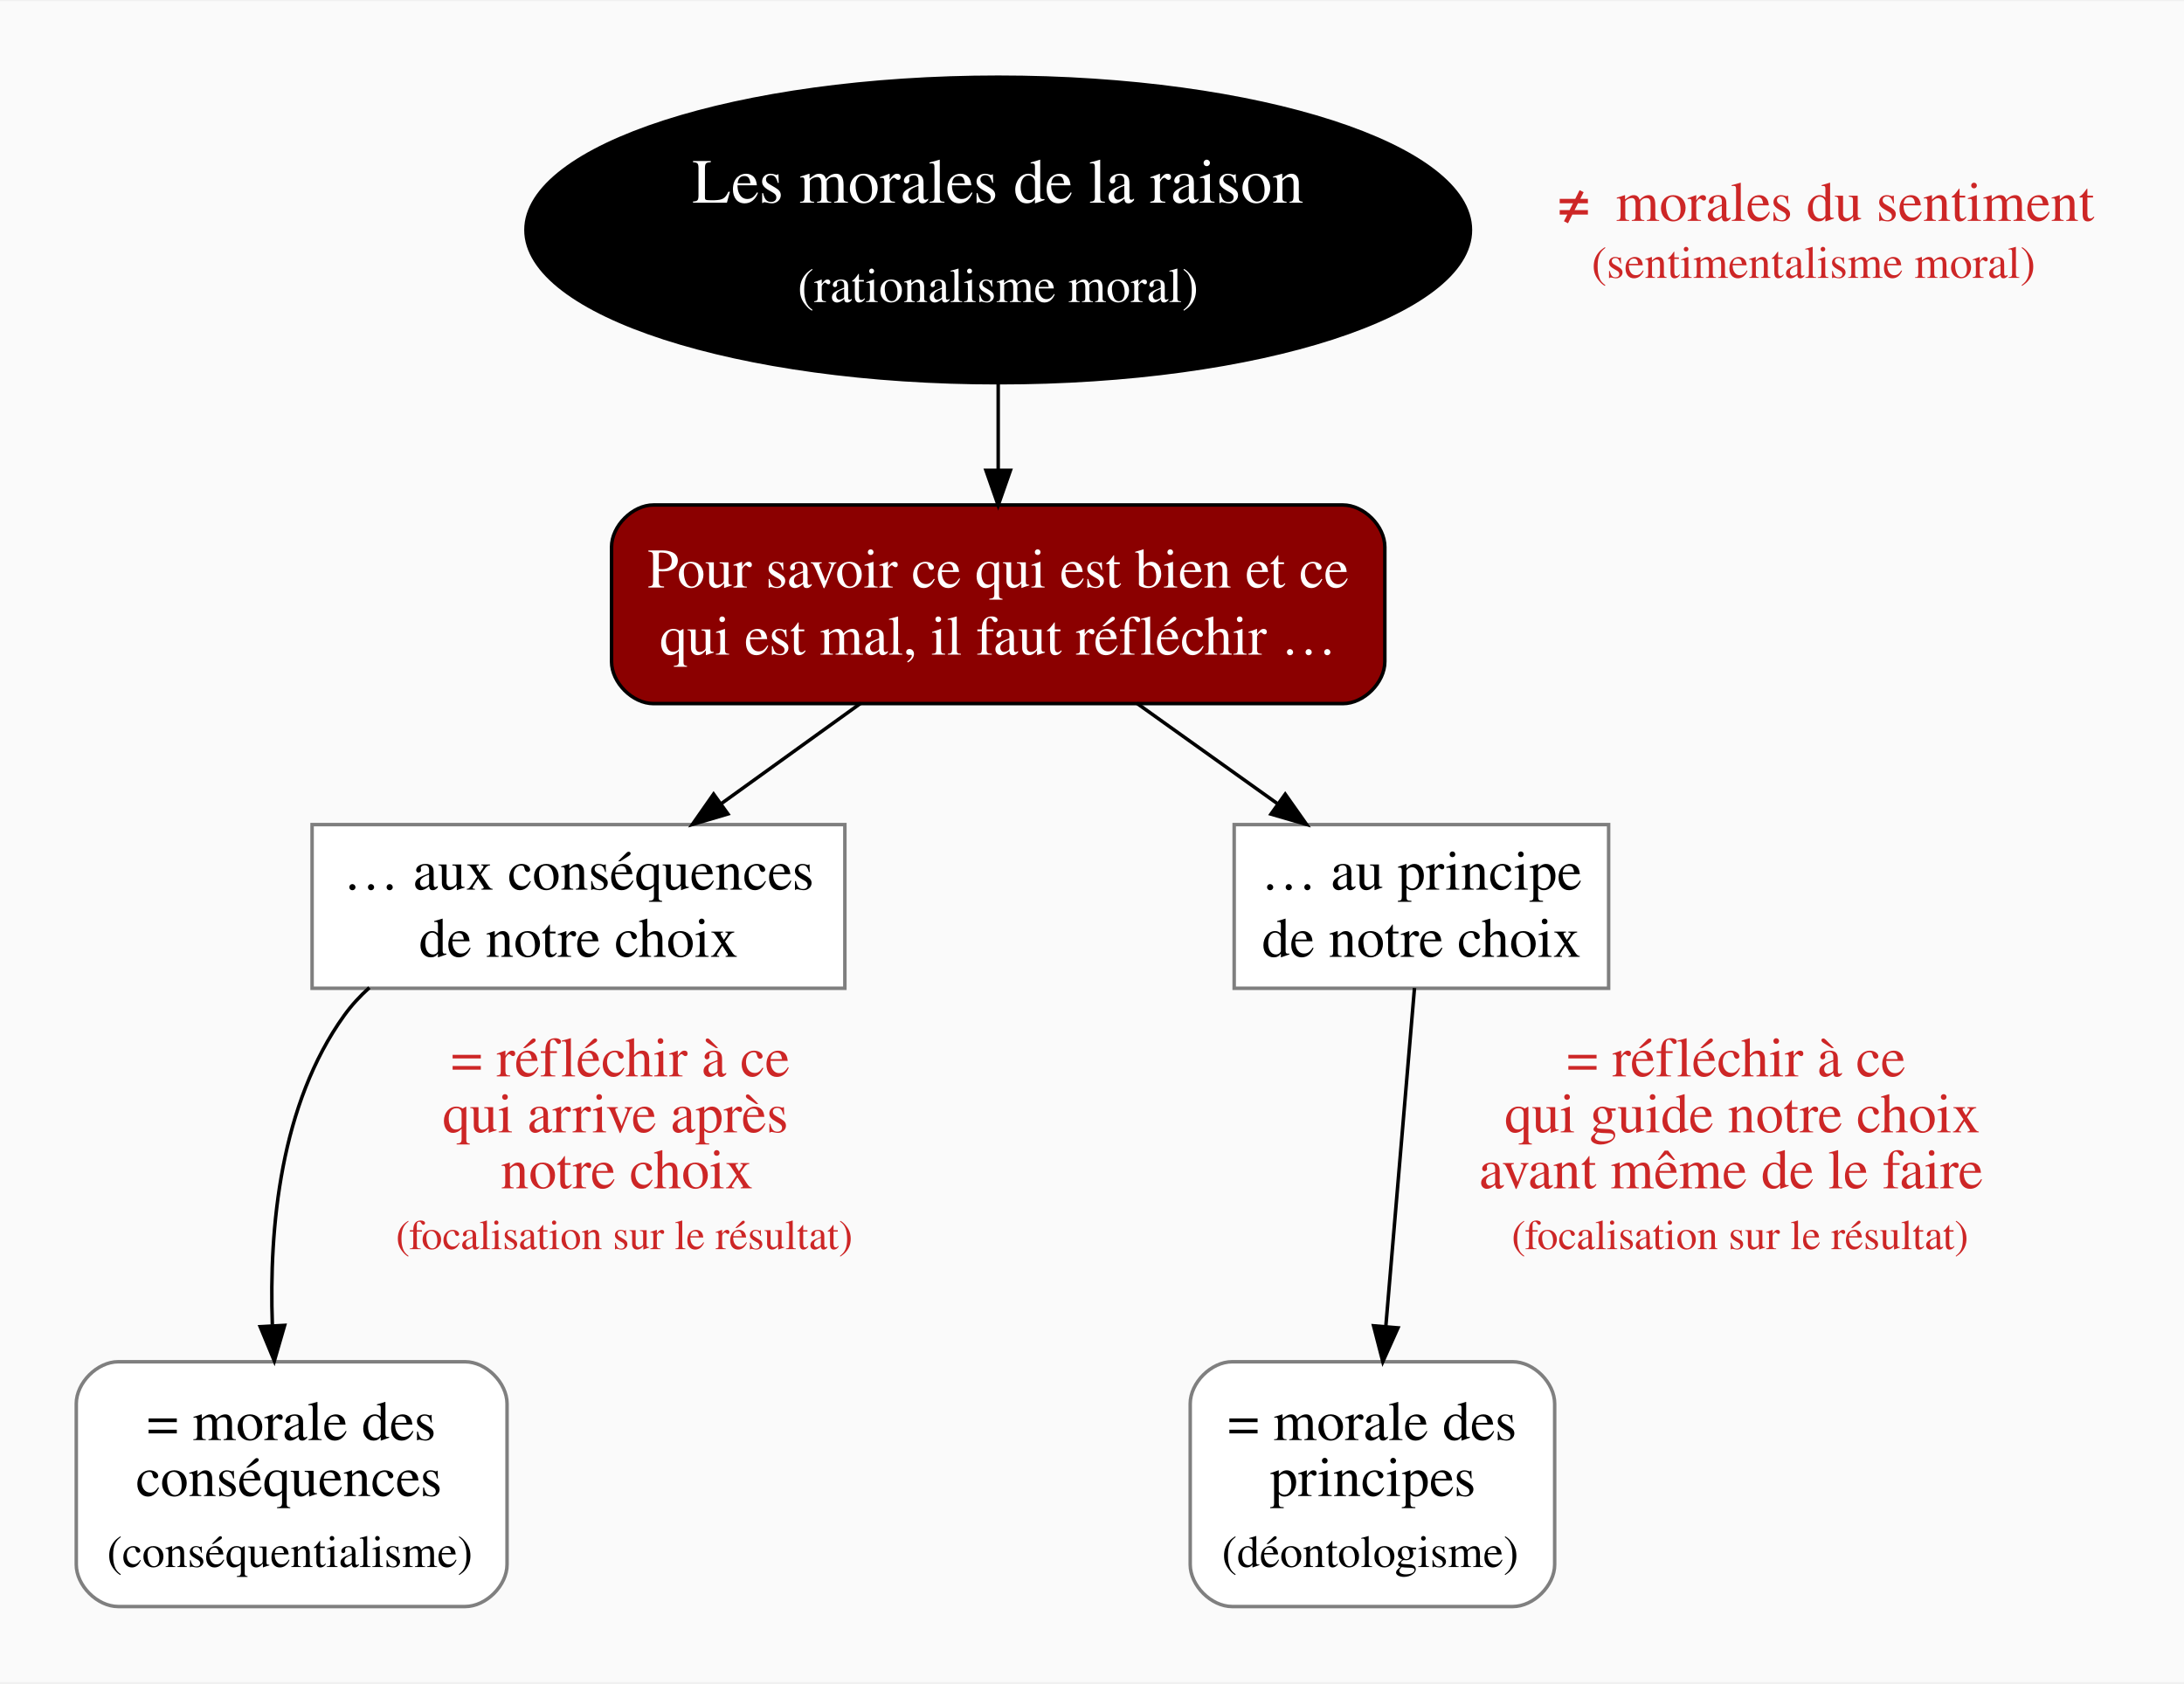
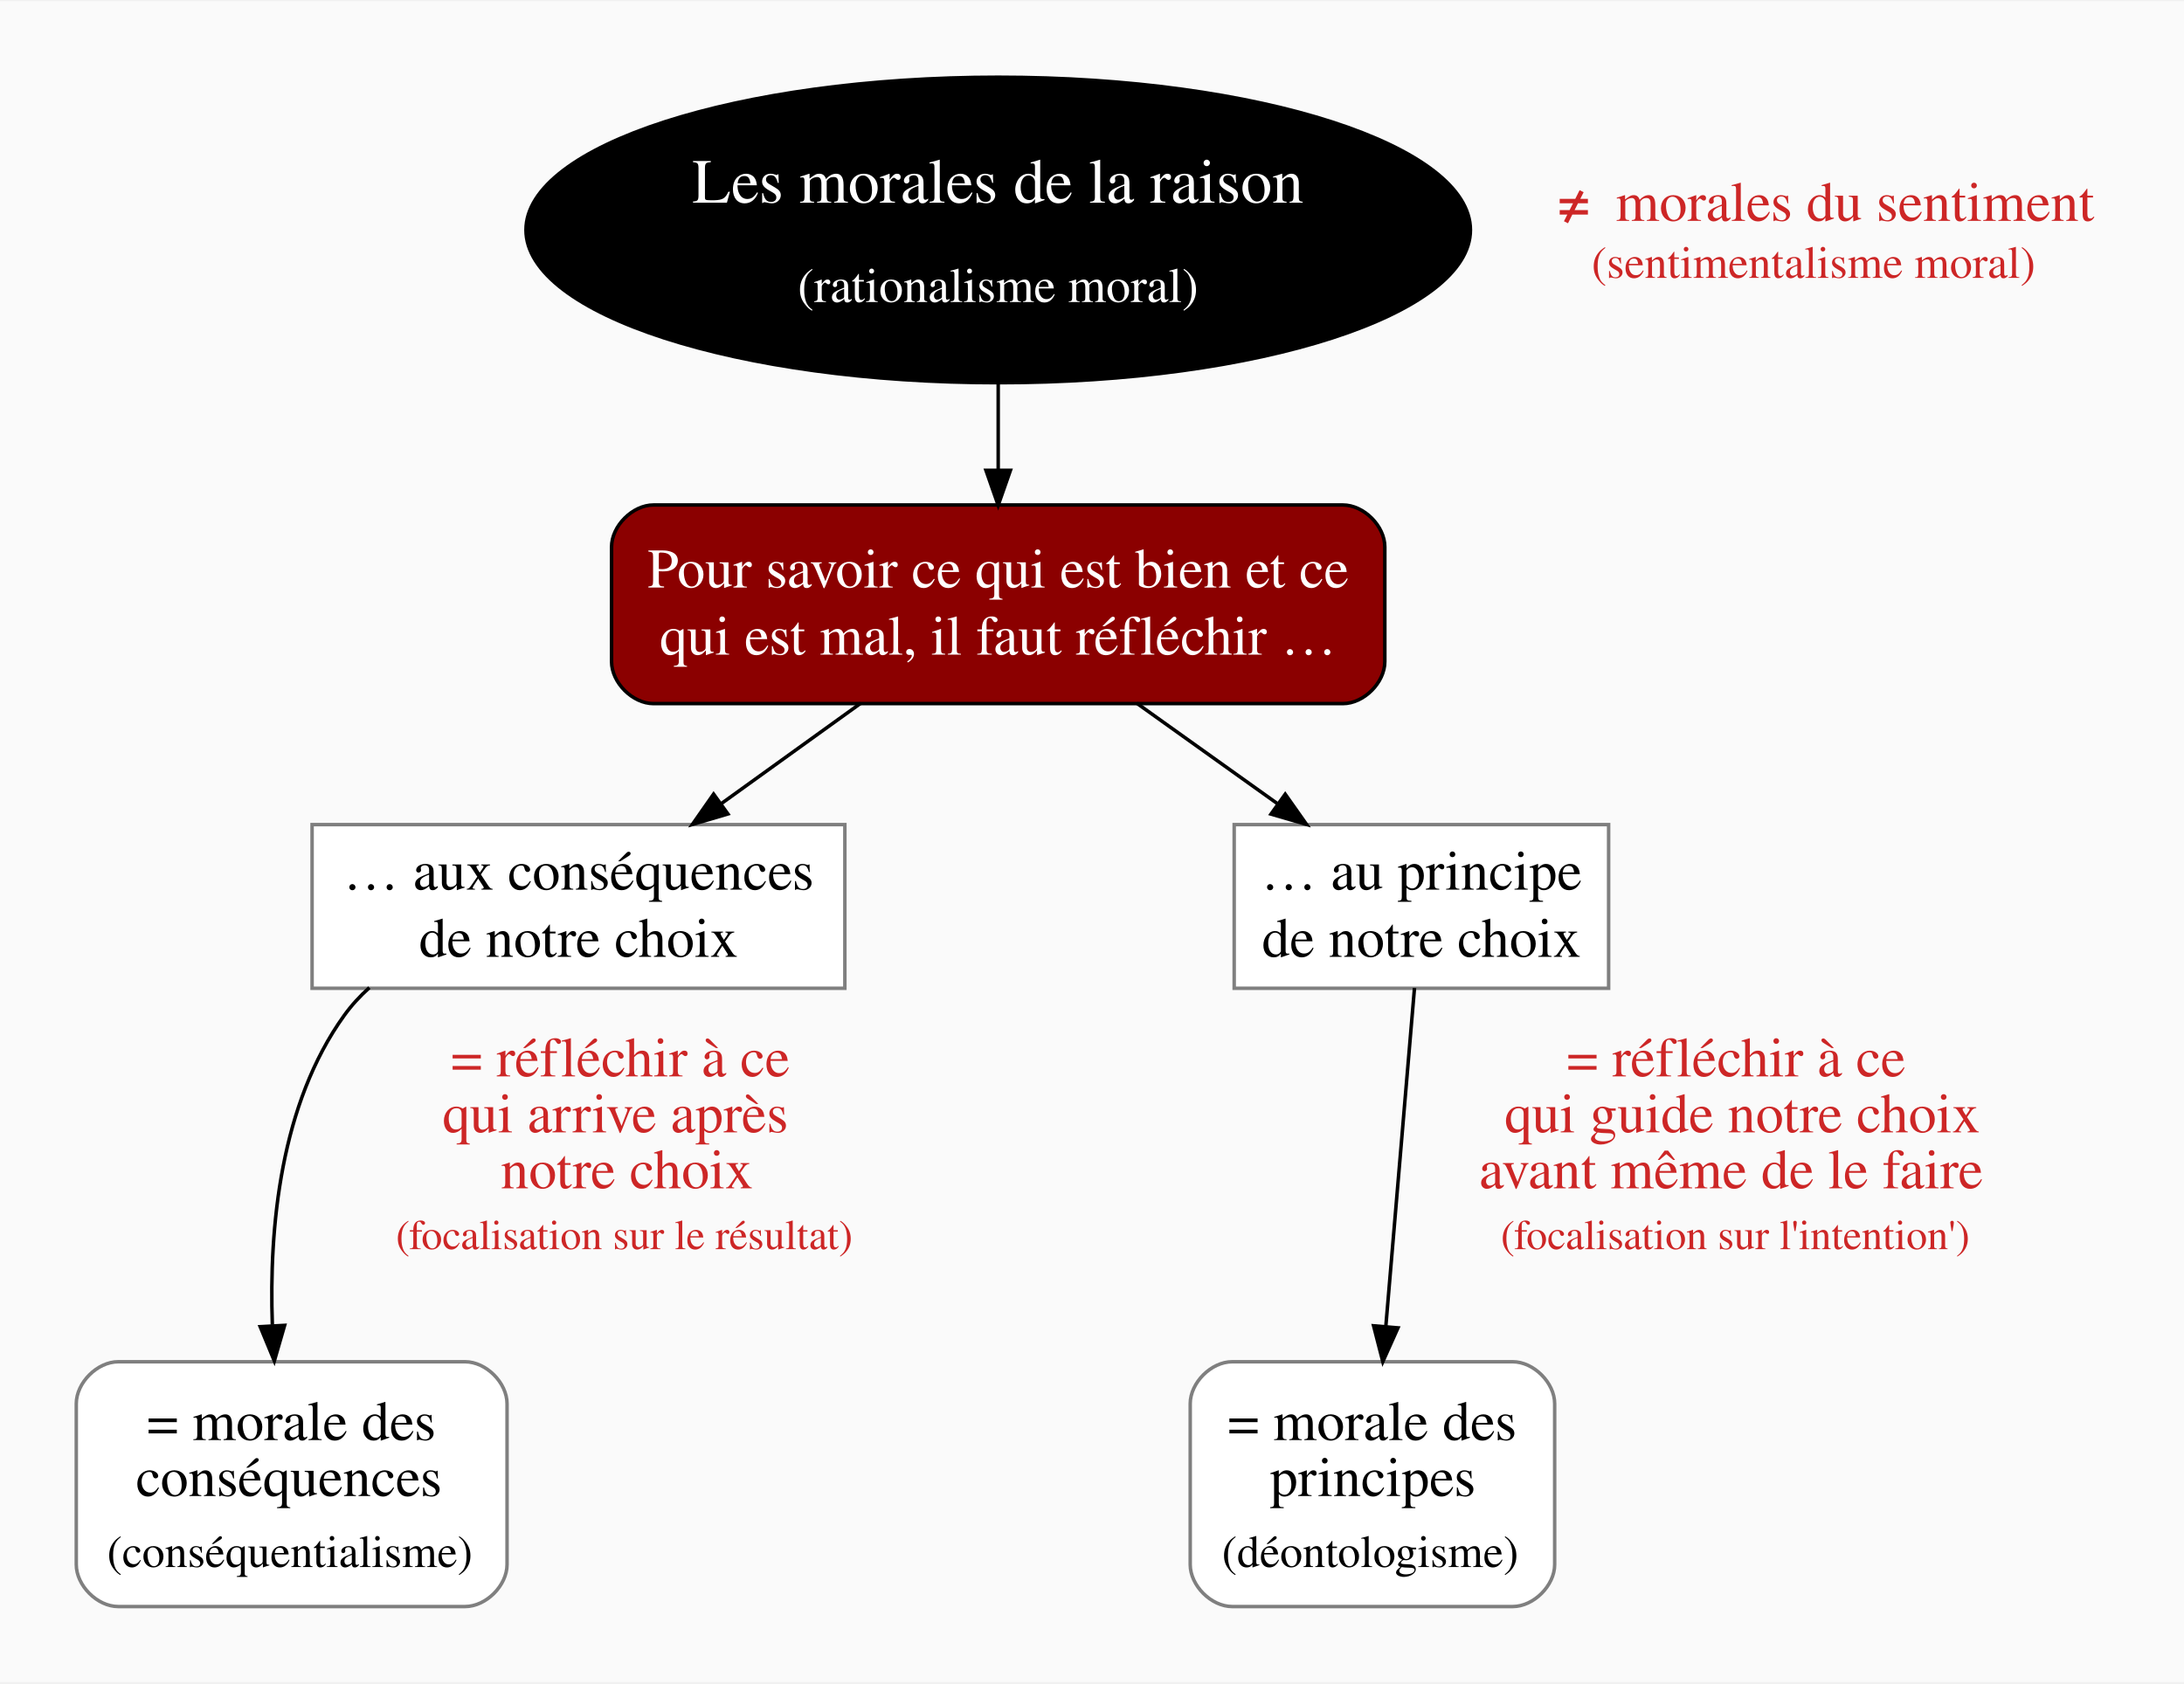
<svg xmlns="http://www.w3.org/2000/svg" width="624pt" height="481pt" viewBox="0.00 0.00 624.42 480.68">
  <g id="graph0" class="graph" transform="scale(1 1) rotate(0) translate(21.6 459.0812)">
    <polygon fill="#fafafa" stroke="transparent" points="-21.6,21.6 -21.6,-459.081 602.819,-459.081 602.819,21.6 -21.6,21.6" />
    <g id="node1" class="node">
      <ellipse fill="#000000" stroke="#000000" cx="263.79" cy="-393.641" rx="135.018" ry="43.682" />
      <text text-anchor="start" x="176.324" y="-401.441" font-family="Times,serif" font-size="18.00" fill="#ffffff">Les morales de la raison</text>
      <text text-anchor="start" x="206.45" y="-373.041" font-family="Times,serif" font-size="14.00" fill="#ffffff">(rationalisme moral)</text>
    </g>
    <g id="node2" class="node">
      <path fill="#8b0000" stroke="#000000" d="M362.333,-315.001C362.333,-315.001 165.246,-315.001 165.246,-315.001 159.246,-315.001 153.246,-309.001 153.246,-303.001 153.246,-303.001 153.246,-270.199 153.246,-270.199 153.246,-264.199 159.246,-258.199 165.246,-258.199 165.246,-258.199 362.333,-258.199 362.333,-258.199 368.333,-258.199 374.333,-264.199 374.333,-270.199 374.333,-270.199 374.333,-303.001 374.333,-303.001 374.333,-309.001 368.333,-315.001 362.333,-315.001" />
      <text text-anchor="middle" x="263.79" y="-291.4" font-family="Times,serif" font-size="16.00" fill="#ffffff">Pour savoir ce qui est bien et ce</text>
      <text text-anchor="middle" x="263.79" y="-272.2" font-family="Times,serif" font-size="16.00" fill="#ffffff">qui est mal, il faut réfléchir …</text>
    </g>
    <g id="edge1" class="edge">
      <path fill="none" stroke="#000000" d="M263.79,-349.794C263.79,-341.605 263.79,-333.103 263.79,-325.09" />
      <polygon fill="#000000" stroke="#000000" points="267.29,-324.905 263.79,-314.905 260.29,-324.905 267.29,-324.905" />
    </g>
    <g id="node7" class="node">
      <path fill="#fafafa" stroke="transparent" d="M569.149,-413.641C569.149,-413.641 424.43,-413.641 424.43,-413.641 418.43,-413.641 412.43,-407.641 412.43,-401.641 412.43,-401.641 412.43,-385.641 412.43,-385.641 412.43,-379.641 418.43,-373.641 424.43,-373.641 424.43,-373.641 569.149,-373.641 569.149,-373.641 575.149,-373.641 581.149,-379.641 581.149,-385.641 581.149,-385.641 581.149,-401.641 581.149,-401.641 581.149,-407.641 575.149,-413.641 569.149,-413.641" />
      <text text-anchor="start" x="420.36" y="-396.241" font-family="Times,serif" font-size="16.00" fill="#cd2626">≠ morales du sentiment</text>
      <text text-anchor="start" x="433.434" y="-379.941" font-family="Times,serif" font-size="13.00" fill="#cd2626">(sentimentalisme moral)</text>
    </g>
    <g id="node3" class="node">
      <polygon fill="#ffffff" stroke="#7f7f7f" points="219.951,-223.602 67.628,-223.602 67.628,-176.798 219.951,-176.798 219.951,-223.602" />
      <text text-anchor="middle" x="143.79" y="-205" font-family="Times,serif" font-size="16.00" fill="#000000">… aux conséquences</text>
      <text text-anchor="middle" x="143.79" y="-185.8" font-family="Times,serif" font-size="16.00" fill="#000000">de notre choix</text>
    </g>
    <g id="edge2" class="edge">
      <path fill="none" stroke="#000000" d="M224.497,-258.309C211.713,-249.105 197.499,-238.871 184.606,-229.588" />
      <polygon fill="#000000" stroke="#000000" points="186.513,-226.648 176.352,-223.645 182.423,-232.329 186.513,-226.648" />
    </g>
    <g id="node4" class="node">
      <polygon fill="#ffffff" stroke="#7f7f7f" points="438.317,-223.602 331.262,-223.602 331.262,-176.798 438.317,-176.798 438.317,-223.602" />
      <text text-anchor="middle" x="384.79" y="-205" font-family="Times,serif" font-size="16.00" fill="#000000">… au principe</text>
      <text text-anchor="middle" x="384.79" y="-185.8" font-family="Times,serif" font-size="16.00" fill="#000000">de notre choix</text>
    </g>
    <g id="edge3" class="edge">
      <path fill="none" stroke="#000000" d="M303.41,-258.309C316.3,-249.105 330.633,-238.871 343.633,-229.588" />
      <polygon fill="#000000" stroke="#000000" points="345.851,-232.305 351.956,-223.645 341.784,-226.608 345.851,-232.305" />
    </g>
    <g id="node5" class="node">
      <path fill="#ffffff" stroke="#7f7f7f" d="M111.37,-70C111.37,-70 12.21,-70 12.21,-70 6.21,-70 .209,-64 .209,-58 .209,-58 .209,-12 .209,-12 .209,-6 6.21,0 12.21,0 12.21,0 111.37,0 111.37,0 117.37,0 123.37,-6 123.37,-12 123.37,-12 123.37,-58 123.37,-58 123.37,-64 117.37,-70 111.37,-70" />
      <text text-anchor="start" x="20.404" y="-47.6" font-family="Times,serif" font-size="16.00" fill="#000000">= morale des</text>
      <text text-anchor="start" x="17.26" y="-31.6" font-family="Times,serif" font-size="16.00" fill="#000000">conséquences</text>
      <text text-anchor="start" x="9" y="-11.3" font-family="Times,serif" font-size="13.00" fill="#000000">(conséquentialisme)</text>
    </g>
    <g id="edge5" class="edge">
      <path fill="none" stroke="#000000" d="M84.009,-176.98C81.326,-174.57 78.887,-171.917 76.79,-169 58.617,-143.718 55.279,-108.534 56.266,-80.563" />
      <polygon fill="#000000" stroke="#000000" points="59.779,-80.409 56.834,-70.232 52.79,-80.024 59.779,-80.409" />
    </g>
    <g id="node8" class="node">
      <path fill="#fafafa" stroke="transparent" d="M220.231,-169C220.231,-169 95.349,-169 95.349,-169 89.349,-169 83.349,-163 83.349,-157 83.349,-157 83.349,-108 83.349,-108 83.349,-102 89.349,-96 95.349,-96 95.349,-96 220.231,-96 220.231,-96 226.231,-96 232.231,-102 232.231,-108 232.231,-108 232.231,-157 232.231,-157 232.231,-163 226.231,-169 220.231,-169" />
      <text text-anchor="start" x="107.321" y="-151.6" font-family="Times,serif" font-size="16.00" fill="#cd2626">= réfléchir à ce</text>
      <text text-anchor="start" x="104.926" y="-135.6" font-family="Times,serif" font-size="16.00" fill="#cd2626">qui arrive après</text>
      <text text-anchor="start" x="121.578" y="-119.6" font-family="Times,serif" font-size="16.00" fill="#cd2626">notre choix</text>
      <text text-anchor="start" x="91.57" y="-102.2" font-family="Times,serif" font-size="12.00" fill="#cd2626">(focalisation sur le résultat)</text>
    </g>
    <g id="node6" class="node">
      <path fill="#ffffff" stroke="#7f7f7f" d="M410.889,-70C410.889,-70 330.691,-70 330.691,-70 324.691,-70 318.691,-64 318.691,-58 318.691,-58 318.691,-12 318.691,-12 318.691,-6 324.691,0 330.691,0 330.691,0 410.889,0 410.889,0 416.889,0 422.889,-6 422.889,-12 422.889,-12 422.889,-58 422.889,-58 422.889,-64 416.889,-70 410.889,-70" />
      <text text-anchor="start" x="329.404" y="-47.6" font-family="Times,serif" font-size="16.00" fill="#000000">= morale des</text>
      <text text-anchor="start" x="341.467" y="-31.6" font-family="Times,serif" font-size="16.00" fill="#000000">principes</text>
      <text text-anchor="start" x="327.74" y="-11.3" font-family="Times,serif" font-size="13.00" fill="#000000">(déontologisme)</text>
    </g>
    <g id="edge6" class="edge">
      <path fill="none" stroke="#000000" d="M382.814,-176.881C380.694,-151.87 377.276,-111.533 374.625,-80.25" />
      <polygon fill="#000000" stroke="#000000" points="378.09,-79.692 373.758,-70.023 371.115,-80.283 378.09,-79.692" />
    </g>
    <g id="node9" class="node">
      <path fill="#fafafa" stroke="transparent" d="M548.32,-169C548.32,-169 405.259,-169 405.259,-169 399.259,-169 393.259,-163 393.259,-157 393.259,-157 393.259,-108 393.259,-108 393.259,-102 399.259,-96 405.259,-96 405.259,-96 548.32,-96 548.32,-96 554.32,-96 560.32,-102 560.32,-108 560.32,-108 560.32,-157 560.32,-157 560.32,-163 554.32,-169 548.32,-169" />
      <text text-anchor="start" x="426.321" y="-151.6" font-family="Times,serif" font-size="16.00" fill="#cd2626">= réfléchir à ce</text>
      <text text-anchor="start" x="408.58" y="-135.6" font-family="Times,serif" font-size="16.00" fill="#cd2626">qui guide notre choix</text>
      <text text-anchor="start" x="401.275" y="-119.6" font-family="Times,serif" font-size="16.00" fill="#cd2626">avant même de le faire</text>
-       <text text-anchor="start" x="410.57" y="-102.2" font-family="Times,serif" font-size="12.00" fill="#cd2626">(focalisation sur le résultat)</text>
+       <text text-anchor="start" x="407.478" y="-102.2" font-family="Times,serif" font-size="12.00" fill="#cd2626">(focalisation sur l'intention')</text>
    </g>
  </g>
</svg>
